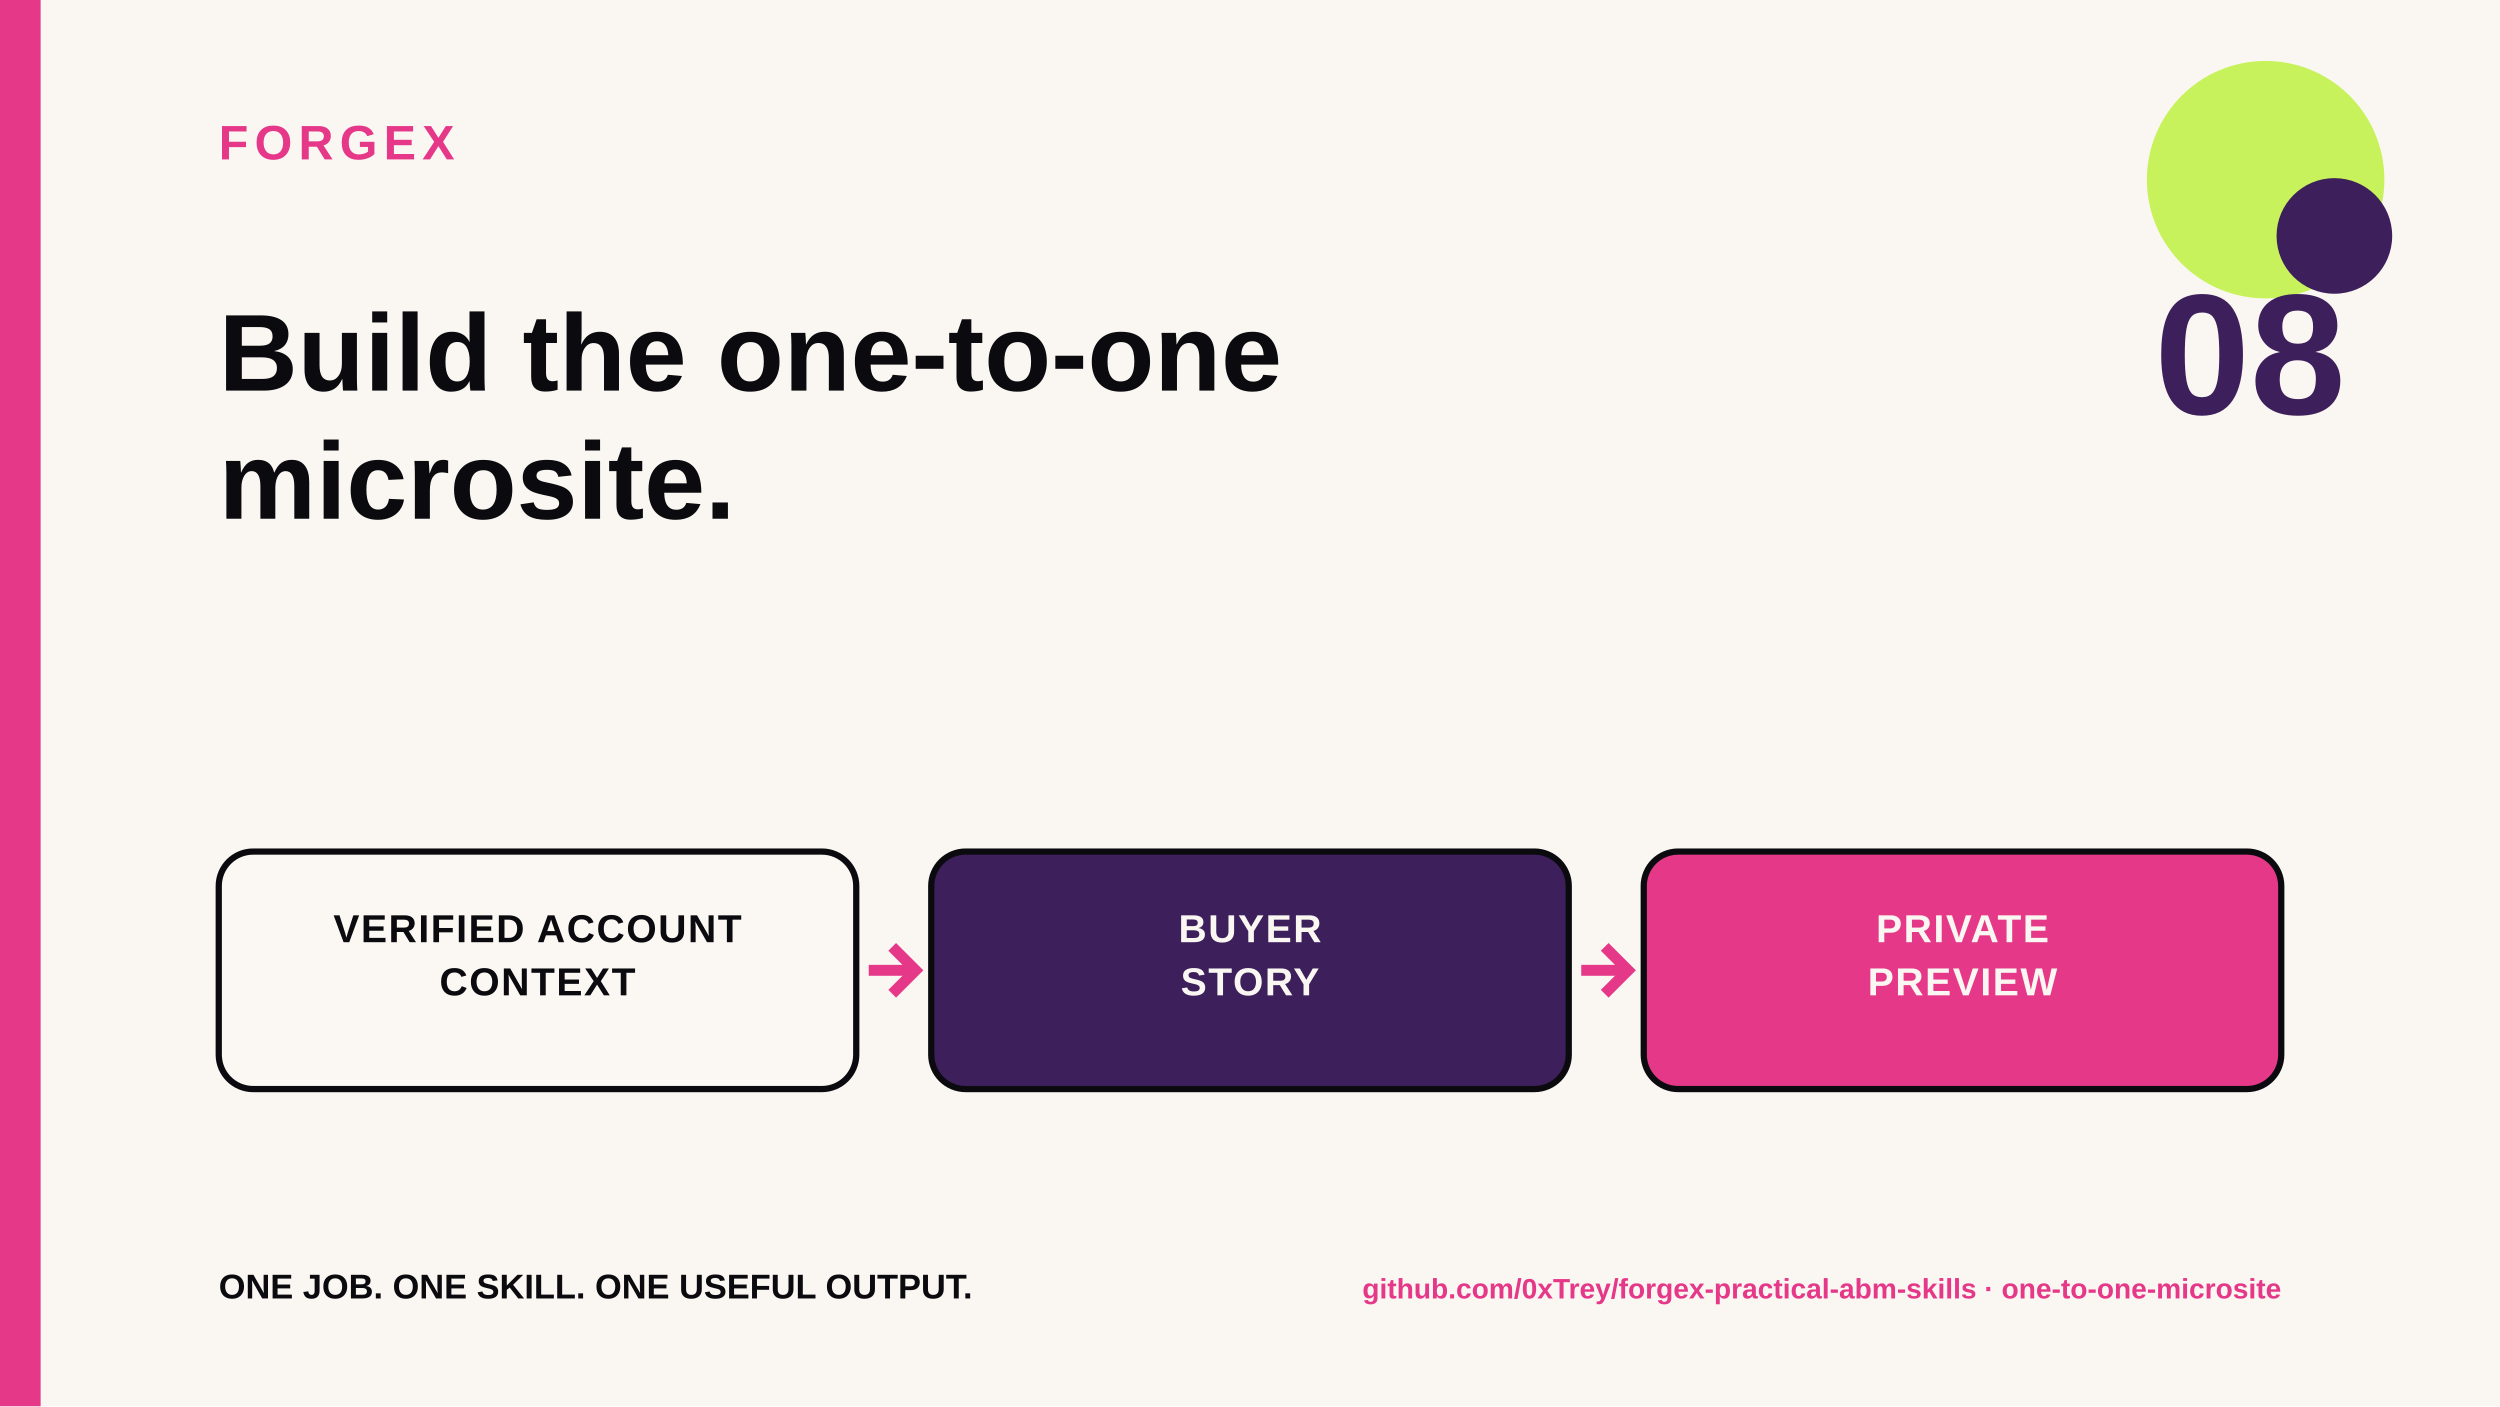
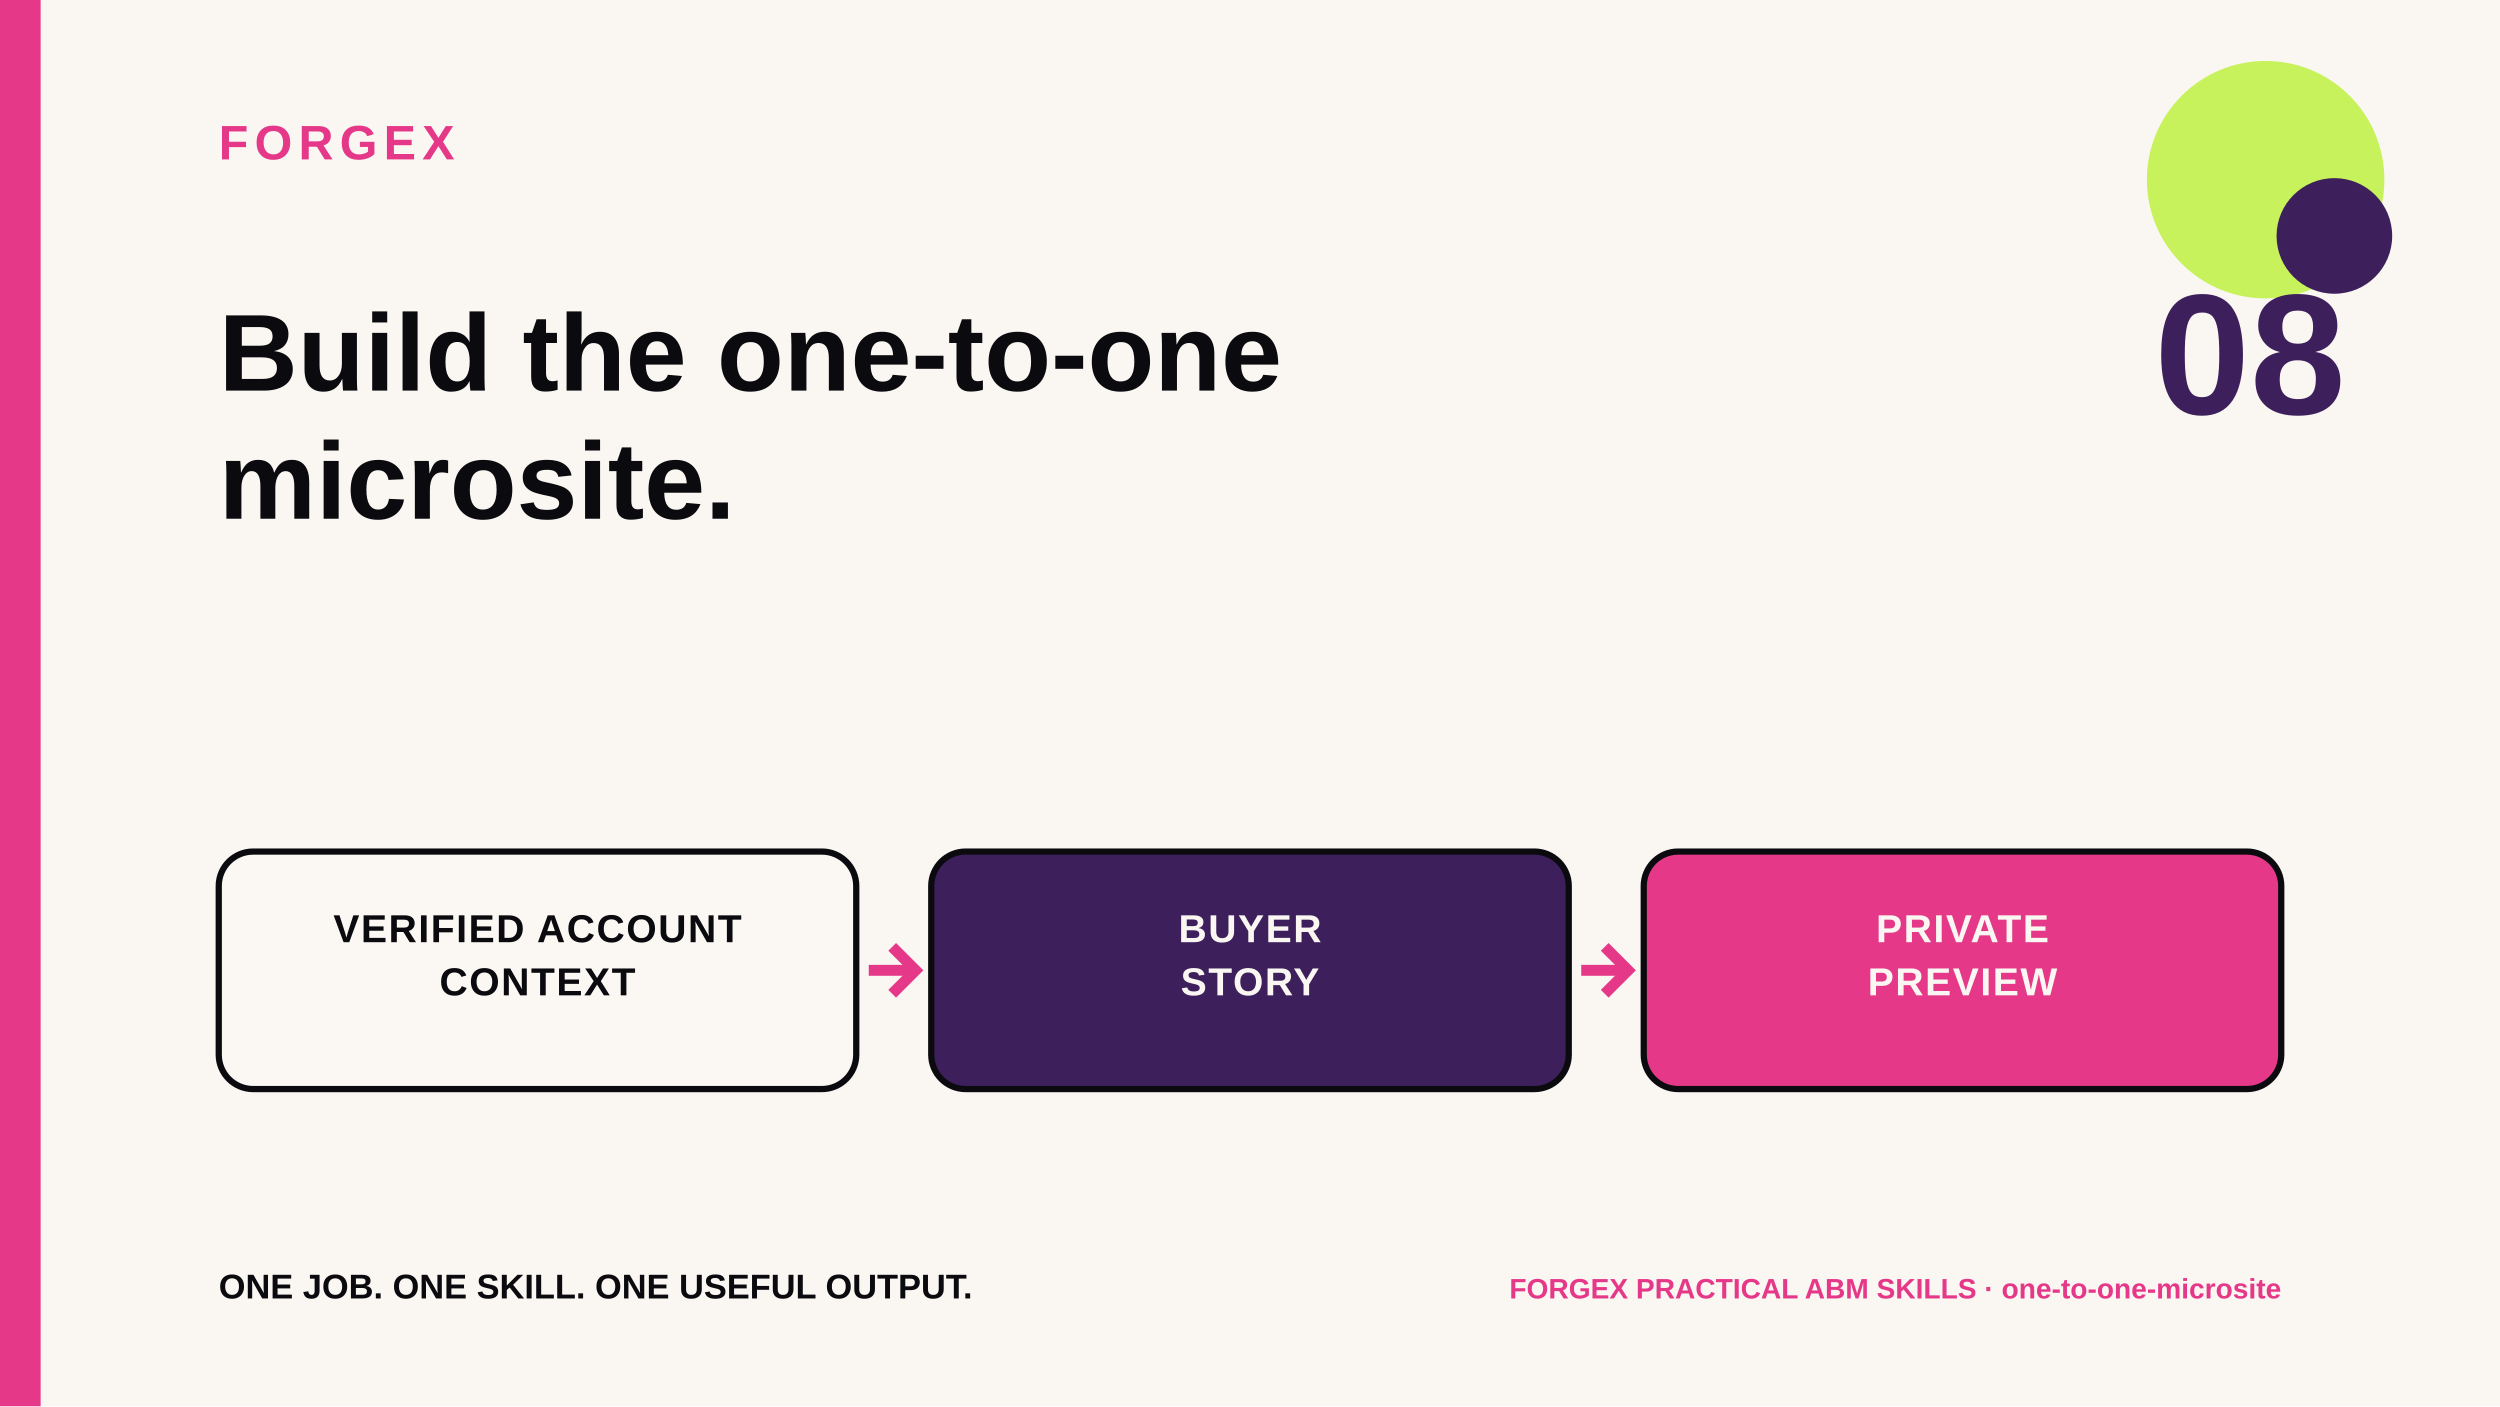
<svg xmlns="http://www.w3.org/2000/svg" width="1600" height="900" viewBox="0 0 1600 900">
  <rect width="1600" height="900" fill="#FAF7F2" />
  <rect x="0" y="0" width="26" height="900" fill="#E63888" />
  <circle cx="1450" cy="115" r="76" fill="#C7F25C" />
  <circle cx="1494" cy="151" r="37" fill="#3D1F5C" />
  <text x="140" y="102" font-family="Arial, Helvetica, sans-serif" font-size="31" font-weight="900" fill="#E63888" letter-spacing="4">FORGEX</text>
  <text x="1440" y="265" text-anchor="middle" font-family="Arial, Helvetica, sans-serif" font-size="110" font-weight="900" fill="#3D1F5C">08</text>
  <text x="140" y="250" fill="#0B0B0F" font-family="Arial, Helvetica, sans-serif" font-size="70" font-weight="900">Build the one-to-one</text>
  <text x="140" y="332" fill="#0B0B0F" font-family="Arial, Helvetica, sans-serif" font-size="70" font-weight="900">microsite.</text>
  <rect x="140" y="545" width="408" height="152" rx="22" fill="#FBF8F4" stroke="#0B0B0F" stroke-width="4" />
  <path d="M 556 621 L 586 621" stroke="#E63888" stroke-width="7" />
  <path d="M 571 606 L 586 621 L 571 636" fill="none" stroke="#E63888" stroke-width="7" />
  <text x="344" y="603" text-anchor="middle" fill="#0B0B0F" font-family="Arial, Helvetica, sans-serif" font-size="25" font-weight="800" letter-spacing="1">VERIFIED ACCOUNT</text>
  <text x="344" y="637" text-anchor="middle" fill="#0B0B0F" font-family="Arial, Helvetica, sans-serif" font-size="25" font-weight="800" letter-spacing="1">CONTEXT</text>
  <rect x="596" y="545" width="408" height="152" rx="22" fill="#3D1F5C" stroke="#0B0B0F" stroke-width="4" />
  <path d="M 1012 621 L 1042 621" stroke="#E63888" stroke-width="7" />
  <path d="M 1027 606 L 1042 621 L 1027 636" fill="none" stroke="#E63888" stroke-width="7" />
  <text x="800" y="603" text-anchor="middle" fill="#FAF7F2" font-family="Arial, Helvetica, sans-serif" font-size="25" font-weight="800" letter-spacing="1">BUYER</text>
  <text x="800" y="637" text-anchor="middle" fill="#FAF7F2" font-family="Arial, Helvetica, sans-serif" font-size="25" font-weight="800" letter-spacing="1">STORY</text>
  <rect x="1052" y="545" width="408" height="152" rx="22" fill="#E63888" stroke="#0B0B0F" stroke-width="4" />
  <text x="1256" y="603" text-anchor="middle" fill="#FAF7F2" font-family="Arial, Helvetica, sans-serif" font-size="25" font-weight="800" letter-spacing="1">PRIVATE</text>
  <text x="1256" y="637" text-anchor="middle" fill="#FAF7F2" font-family="Arial, Helvetica, sans-serif" font-size="25" font-weight="800" letter-spacing="1">PREVIEW</text>
  <text x="140" y="831" font-family="Arial, Helvetica, sans-serif" font-size="22" font-weight="700" fill="#0B0B0F">ONE JOB. ONE SKILL. ONE USEFUL OUTPUT.</text>
-   <text x="1460" y="831" text-anchor="end" font-family="Arial, Helvetica, sans-serif" font-size="18" font-weight="700" fill="#E63888">github.com/0xTrey/forgex-practical-abm-skills · one-to-one-microsite</text>
+   <text x="1460" y="831" text-anchor="end" font-family="Arial, Helvetica, sans-serif" font-size="18" font-weight="700" fill="#E63888">FORGEX PRACTICAL ABM SKILLS · one-to-one-microsite</text>
</svg>
